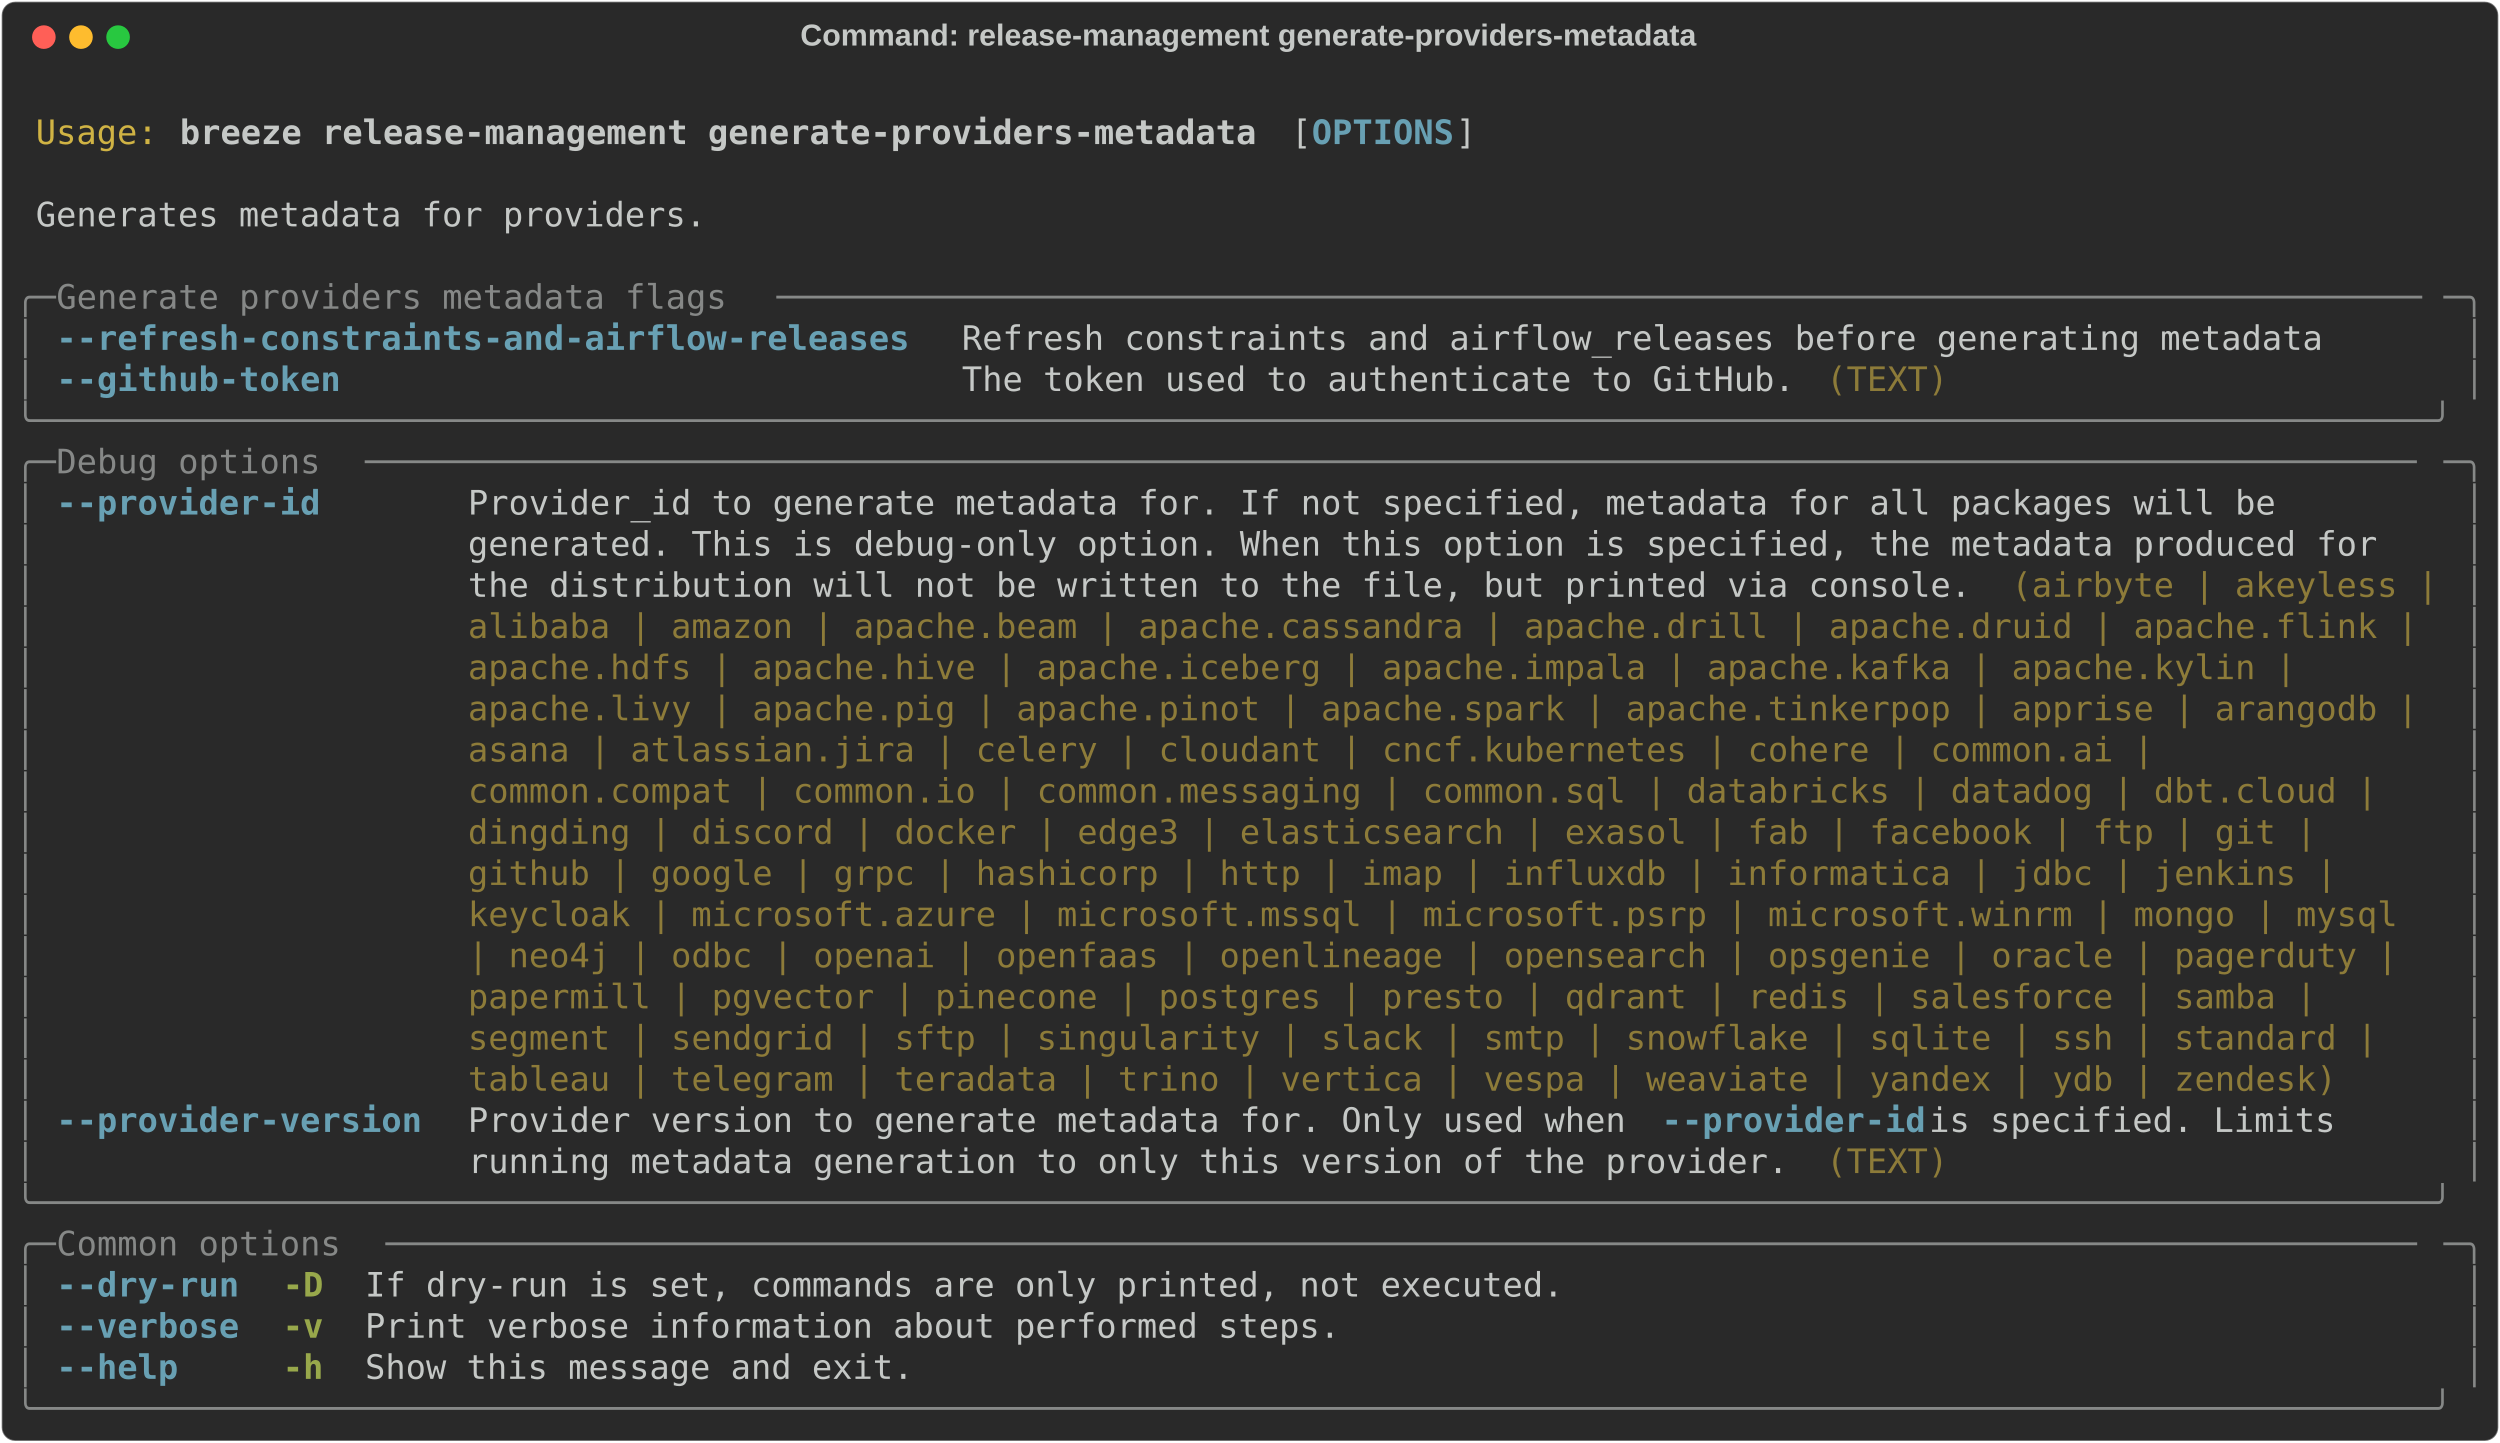
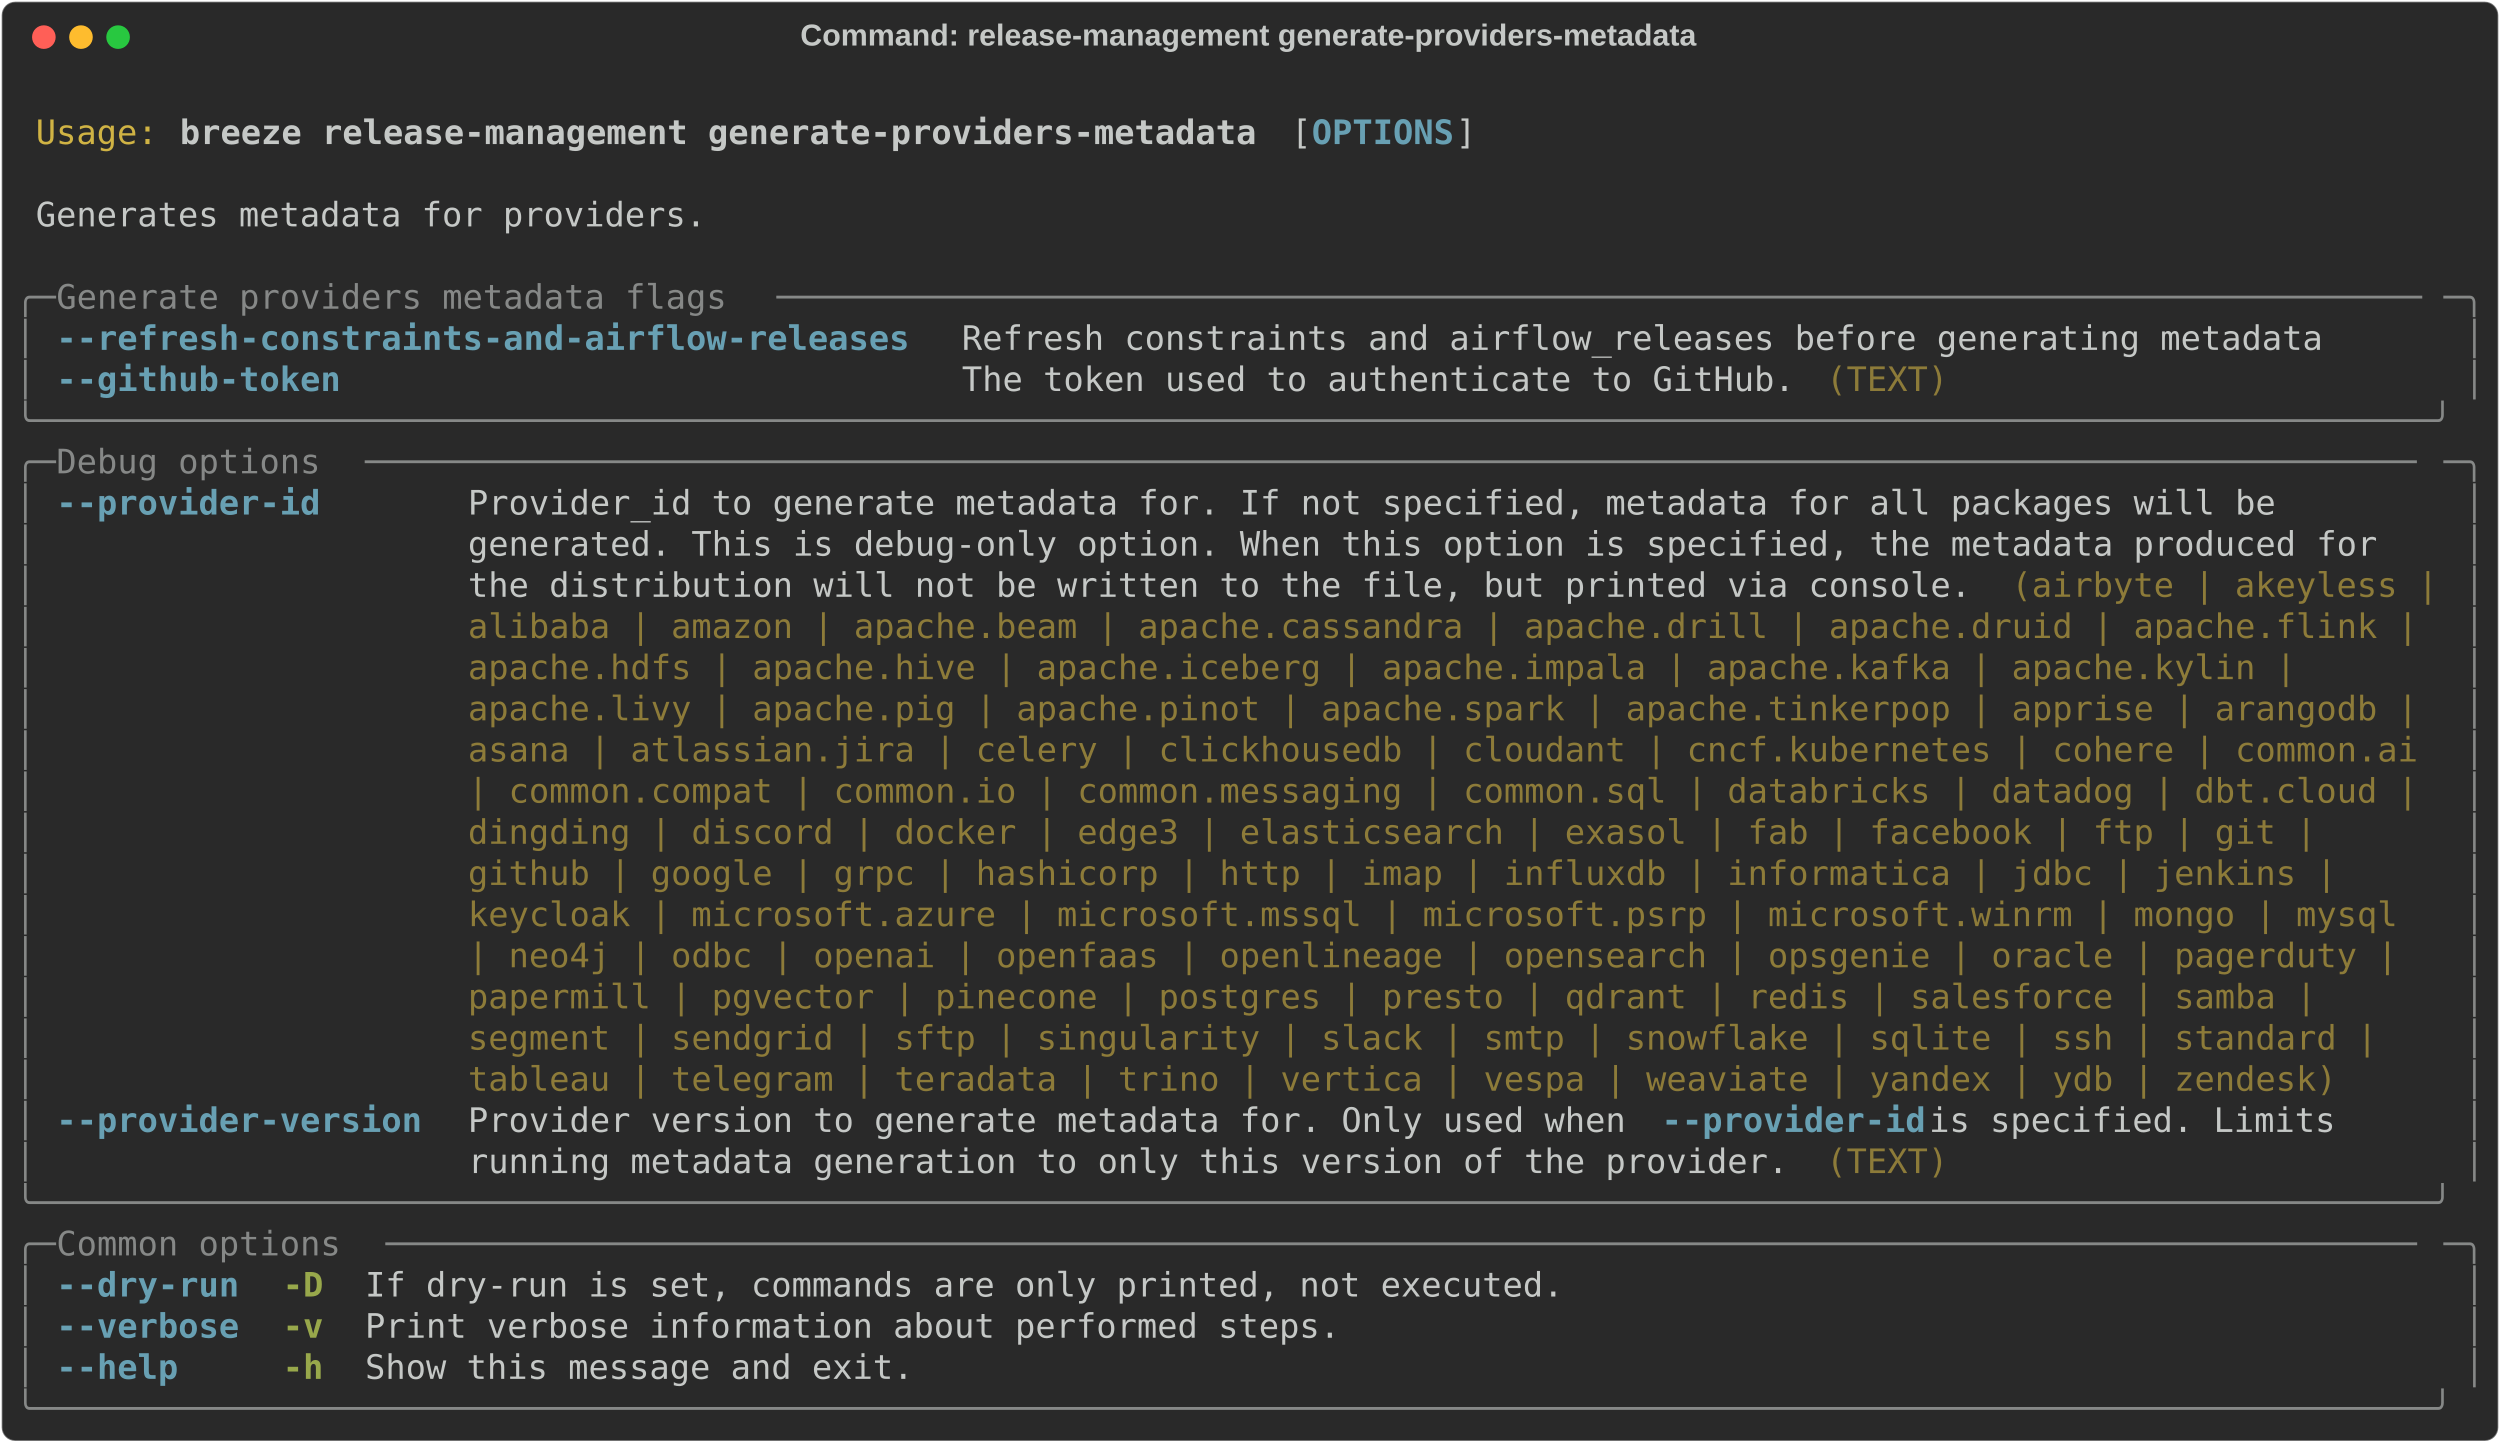
<svg xmlns="http://www.w3.org/2000/svg" class="rich-terminal" viewBox="0 0 1482 855.2">
  <style>

    @font-face {
        font-family: "Fira Code";
        src: local("FiraCode-Regular"),
                url("https://cdnjs.cloudflare.com/ajax/libs/firacode/6.2.0/woff2/FiraCode-Regular.woff2") format("woff2"),
                url("https://cdnjs.cloudflare.com/ajax/libs/firacode/6.2.0/woff/FiraCode-Regular.woff") format("woff");
        font-style: normal;
        font-weight: 400;
    }
    @font-face {
        font-family: "Fira Code";
        src: local("FiraCode-Bold"),
                url("https://cdnjs.cloudflare.com/ajax/libs/firacode/6.2.0/woff2/FiraCode-Bold.woff2") format("woff2"),
                url("https://cdnjs.cloudflare.com/ajax/libs/firacode/6.2.0/woff/FiraCode-Bold.woff") format("woff");
        font-style: bold;
        font-weight: 700;
    }

    .breeze-release-management-generate-providers-metadata-matrix {
        font-family: Fira Code, monospace;
        font-size: 20px;
        line-height: 24.4px;
        font-variant-east-asian: full-width;
    }

    .breeze-release-management-generate-providers-metadata-title {
        font-size: 18px;
        font-weight: bold;
        font-family: arial;
    }

    .breeze-release-management-generate-providers-metadata-r1 { fill: #c5c8c6 }
.breeze-release-management-generate-providers-metadata-r2 { fill: #d0b344 }
.breeze-release-management-generate-providers-metadata-r3 { fill: #c5c8c6;font-weight: bold }
.breeze-release-management-generate-providers-metadata-r4 { fill: #68a0b3;font-weight: bold }
.breeze-release-management-generate-providers-metadata-r5 { fill: #868887 }
.breeze-release-management-generate-providers-metadata-r6 { fill: #8d7b39 }
.breeze-release-management-generate-providers-metadata-r7 { fill: #98a84b;font-weight: bold }
    </style>
  <defs>
    <clipPath id="breeze-release-management-generate-providers-metadata-clip-terminal">
      <rect x="0" y="0" width="1463.0" height="804.2" />
    </clipPath>
    <clipPath id="breeze-release-management-generate-providers-metadata-line-0">
      <rect x="0" y="1.5" width="1464" height="24.65" />
    </clipPath>
    <clipPath id="breeze-release-management-generate-providers-metadata-line-1">
      <rect x="0" y="25.9" width="1464" height="24.65" />
    </clipPath>
    <clipPath id="breeze-release-management-generate-providers-metadata-line-2">
      <rect x="0" y="50.3" width="1464" height="24.65" />
    </clipPath>
    <clipPath id="breeze-release-management-generate-providers-metadata-line-3">
      <rect x="0" y="74.7" width="1464" height="24.65" />
    </clipPath>
    <clipPath id="breeze-release-management-generate-providers-metadata-line-4">
      <rect x="0" y="99.1" width="1464" height="24.65" />
    </clipPath>
    <clipPath id="breeze-release-management-generate-providers-metadata-line-5">
      <rect x="0" y="123.5" width="1464" height="24.65" />
    </clipPath>
    <clipPath id="breeze-release-management-generate-providers-metadata-line-6">
      <rect x="0" y="147.9" width="1464" height="24.65" />
    </clipPath>
    <clipPath id="breeze-release-management-generate-providers-metadata-line-7">
      <rect x="0" y="172.3" width="1464" height="24.65" />
    </clipPath>
    <clipPath id="breeze-release-management-generate-providers-metadata-line-8">
      <rect x="0" y="196.7" width="1464" height="24.65" />
    </clipPath>
    <clipPath id="breeze-release-management-generate-providers-metadata-line-9">
      <rect x="0" y="221.1" width="1464" height="24.65" />
    </clipPath>
    <clipPath id="breeze-release-management-generate-providers-metadata-line-10">
      <rect x="0" y="245.5" width="1464" height="24.65" />
    </clipPath>
    <clipPath id="breeze-release-management-generate-providers-metadata-line-11">
      <rect x="0" y="269.9" width="1464" height="24.65" />
    </clipPath>
    <clipPath id="breeze-release-management-generate-providers-metadata-line-12">
      <rect x="0" y="294.3" width="1464" height="24.65" />
    </clipPath>
    <clipPath id="breeze-release-management-generate-providers-metadata-line-13">
      <rect x="0" y="318.7" width="1464" height="24.65" />
    </clipPath>
    <clipPath id="breeze-release-management-generate-providers-metadata-line-14">
      <rect x="0" y="343.1" width="1464" height="24.65" />
    </clipPath>
    <clipPath id="breeze-release-management-generate-providers-metadata-line-15">
      <rect x="0" y="367.5" width="1464" height="24.65" />
    </clipPath>
    <clipPath id="breeze-release-management-generate-providers-metadata-line-16">
      <rect x="0" y="391.9" width="1464" height="24.65" />
    </clipPath>
    <clipPath id="breeze-release-management-generate-providers-metadata-line-17">
      <rect x="0" y="416.3" width="1464" height="24.65" />
    </clipPath>
    <clipPath id="breeze-release-management-generate-providers-metadata-line-18">
      <rect x="0" y="440.7" width="1464" height="24.65" />
    </clipPath>
    <clipPath id="breeze-release-management-generate-providers-metadata-line-19">
      <rect x="0" y="465.1" width="1464" height="24.65" />
    </clipPath>
    <clipPath id="breeze-release-management-generate-providers-metadata-line-20">
      <rect x="0" y="489.5" width="1464" height="24.65" />
    </clipPath>
    <clipPath id="breeze-release-management-generate-providers-metadata-line-21">
      <rect x="0" y="513.9" width="1464" height="24.65" />
    </clipPath>
    <clipPath id="breeze-release-management-generate-providers-metadata-line-22">
      <rect x="0" y="538.3" width="1464" height="24.65" />
    </clipPath>
    <clipPath id="breeze-release-management-generate-providers-metadata-line-23">
      <rect x="0" y="562.7" width="1464" height="24.65" />
    </clipPath>
    <clipPath id="breeze-release-management-generate-providers-metadata-line-24">
      <rect x="0" y="587.1" width="1464" height="24.65" />
    </clipPath>
    <clipPath id="breeze-release-management-generate-providers-metadata-line-25">
      <rect x="0" y="611.5" width="1464" height="24.65" />
    </clipPath>
    <clipPath id="breeze-release-management-generate-providers-metadata-line-26">
      <rect x="0" y="635.9" width="1464" height="24.65" />
    </clipPath>
    <clipPath id="breeze-release-management-generate-providers-metadata-line-27">
      <rect x="0" y="660.3" width="1464" height="24.65" />
    </clipPath>
    <clipPath id="breeze-release-management-generate-providers-metadata-line-28">
      <rect x="0" y="684.7" width="1464" height="24.65" />
    </clipPath>
    <clipPath id="breeze-release-management-generate-providers-metadata-line-29">
      <rect x="0" y="709.1" width="1464" height="24.65" />
    </clipPath>
    <clipPath id="breeze-release-management-generate-providers-metadata-line-30">
      <rect x="0" y="733.5" width="1464" height="24.65" />
    </clipPath>
    <clipPath id="breeze-release-management-generate-providers-metadata-line-31">
      <rect x="0" y="757.9" width="1464" height="24.65" />
    </clipPath>
  </defs>
  <rect fill="#292929" stroke="rgba(255,255,255,0.35)" stroke-width="1" x="1" y="1" width="1480" height="853.2" rx="8" />
  <text class="breeze-release-management-generate-providers-metadata-title" fill="#c5c8c6" text-anchor="middle" x="740" y="27">Command: release-management generate-providers-metadata</text>
  <g transform="translate(26,22)">
    <circle cx="0" cy="0" r="7" fill="#ff5f57" />
    <circle cx="22" cy="0" r="7" fill="#febc2e" />
    <circle cx="44" cy="0" r="7" fill="#28c840" />
  </g>
  <g transform="translate(9, 41)" clip-path="url(#breeze-release-management-generate-providers-metadata-clip-terminal)">
    <g class="breeze-release-management-generate-providers-metadata-matrix">
      <text class="breeze-release-management-generate-providers-metadata-r1" x="1464" y="20" textLength="12.2" clip-path="url(#breeze-release-management-generate-providers-metadata-line-0)">
</text>
      <text class="breeze-release-management-generate-providers-metadata-r2" x="12.2" y="44.4" textLength="73.2" clip-path="url(#breeze-release-management-generate-providers-metadata-line-1)">Usage:</text>
      <text class="breeze-release-management-generate-providers-metadata-r3" x="97.6" y="44.4" textLength="646.6" clip-path="url(#breeze-release-management-generate-providers-metadata-line-1)">breeze release-management generate-providers-metadata</text>
      <text class="breeze-release-management-generate-providers-metadata-r1" x="756.4" y="44.4" textLength="12.2" clip-path="url(#breeze-release-management-generate-providers-metadata-line-1)">[</text>
      <text class="breeze-release-management-generate-providers-metadata-r4" x="768.6" y="44.4" textLength="85.4" clip-path="url(#breeze-release-management-generate-providers-metadata-line-1)">OPTIONS</text>
      <text class="breeze-release-management-generate-providers-metadata-r1" x="854" y="44.4" textLength="12.2" clip-path="url(#breeze-release-management-generate-providers-metadata-line-1)">]</text>
      <text class="breeze-release-management-generate-providers-metadata-r1" x="1464" y="44.4" textLength="12.2" clip-path="url(#breeze-release-management-generate-providers-metadata-line-1)">
</text>
      <text class="breeze-release-management-generate-providers-metadata-r1" x="1464" y="68.8" textLength="12.2" clip-path="url(#breeze-release-management-generate-providers-metadata-line-2)">
</text>
      <text class="breeze-release-management-generate-providers-metadata-r1" x="12.2" y="93.2" textLength="402.6" clip-path="url(#breeze-release-management-generate-providers-metadata-line-3)">Generates metadata for providers.</text>
      <text class="breeze-release-management-generate-providers-metadata-r1" x="1464" y="93.2" textLength="12.2" clip-path="url(#breeze-release-management-generate-providers-metadata-line-3)">
</text>
      <text class="breeze-release-management-generate-providers-metadata-r1" x="1464" y="117.6" textLength="12.2" clip-path="url(#breeze-release-management-generate-providers-metadata-line-4)">
</text>
      <text class="breeze-release-management-generate-providers-metadata-r5" x="0" y="142" textLength="24.4" clip-path="url(#breeze-release-management-generate-providers-metadata-line-5)">╭─</text>
      <text class="breeze-release-management-generate-providers-metadata-r5" x="24.4" y="142" textLength="427" clip-path="url(#breeze-release-management-generate-providers-metadata-line-5)"> Generate providers metadata flags </text>
      <text class="breeze-release-management-generate-providers-metadata-r5" x="451.4" y="142" textLength="988.2" clip-path="url(#breeze-release-management-generate-providers-metadata-line-5)">─────────────────────────────────────────────────────────────────────────────────</text>
      <text class="breeze-release-management-generate-providers-metadata-r5" x="1439.6" y="142" textLength="24.4" clip-path="url(#breeze-release-management-generate-providers-metadata-line-5)">─╮</text>
      <text class="breeze-release-management-generate-providers-metadata-r1" x="1464" y="142" textLength="12.2" clip-path="url(#breeze-release-management-generate-providers-metadata-line-5)">
</text>
      <text class="breeze-release-management-generate-providers-metadata-r5" x="0" y="166.4" textLength="12.2" clip-path="url(#breeze-release-management-generate-providers-metadata-line-6)">│</text>
      <text class="breeze-release-management-generate-providers-metadata-r4" x="24.4" y="166.4" textLength="512.4" clip-path="url(#breeze-release-management-generate-providers-metadata-line-6)">--refresh-constraints-and-airflow-releases</text>
      <text class="breeze-release-management-generate-providers-metadata-r1" x="561.2" y="166.4" textLength="817.4" clip-path="url(#breeze-release-management-generate-providers-metadata-line-6)">Refresh constraints and airflow_releases before generating metadata</text>
      <text class="breeze-release-management-generate-providers-metadata-r5" x="1451.8" y="166.4" textLength="12.2" clip-path="url(#breeze-release-management-generate-providers-metadata-line-6)">│</text>
      <text class="breeze-release-management-generate-providers-metadata-r1" x="1464" y="166.4" textLength="12.2" clip-path="url(#breeze-release-management-generate-providers-metadata-line-6)">
</text>
      <text class="breeze-release-management-generate-providers-metadata-r5" x="0" y="190.8" textLength="12.2" clip-path="url(#breeze-release-management-generate-providers-metadata-line-7)">│</text>
      <text class="breeze-release-management-generate-providers-metadata-r4" x="24.4" y="190.8" textLength="512.4" clip-path="url(#breeze-release-management-generate-providers-metadata-line-7)">--github-token                            </text>
      <text class="breeze-release-management-generate-providers-metadata-r1" x="561.2" y="190.8" textLength="512.4" clip-path="url(#breeze-release-management-generate-providers-metadata-line-7)">The token used to authenticate to GitHub. </text>
      <text class="breeze-release-management-generate-providers-metadata-r6" x="1073.6" y="190.8" textLength="73.2" clip-path="url(#breeze-release-management-generate-providers-metadata-line-7)">(TEXT)</text>
      <text class="breeze-release-management-generate-providers-metadata-r5" x="1451.8" y="190.8" textLength="12.2" clip-path="url(#breeze-release-management-generate-providers-metadata-line-7)">│</text>
      <text class="breeze-release-management-generate-providers-metadata-r1" x="1464" y="190.8" textLength="12.2" clip-path="url(#breeze-release-management-generate-providers-metadata-line-7)">
</text>
      <text class="breeze-release-management-generate-providers-metadata-r5" x="0" y="215.2" textLength="1464" clip-path="url(#breeze-release-management-generate-providers-metadata-line-8)">╰──────────────────────────────────────────────────────────────────────────────────────────────────────────────────────╯</text>
      <text class="breeze-release-management-generate-providers-metadata-r1" x="1464" y="215.2" textLength="12.2" clip-path="url(#breeze-release-management-generate-providers-metadata-line-8)">
</text>
      <text class="breeze-release-management-generate-providers-metadata-r5" x="0" y="239.6" textLength="24.4" clip-path="url(#breeze-release-management-generate-providers-metadata-line-9)">╭─</text>
      <text class="breeze-release-management-generate-providers-metadata-r5" x="24.4" y="239.6" textLength="183" clip-path="url(#breeze-release-management-generate-providers-metadata-line-9)"> Debug options </text>
      <text class="breeze-release-management-generate-providers-metadata-r5" x="207.4" y="239.6" textLength="1232.2" clip-path="url(#breeze-release-management-generate-providers-metadata-line-9)">─────────────────────────────────────────────────────────────────────────────────────────────────────</text>
      <text class="breeze-release-management-generate-providers-metadata-r5" x="1439.6" y="239.6" textLength="24.4" clip-path="url(#breeze-release-management-generate-providers-metadata-line-9)">─╮</text>
      <text class="breeze-release-management-generate-providers-metadata-r1" x="1464" y="239.6" textLength="12.2" clip-path="url(#breeze-release-management-generate-providers-metadata-line-9)">
</text>
      <text class="breeze-release-management-generate-providers-metadata-r5" x="0" y="264" textLength="12.2" clip-path="url(#breeze-release-management-generate-providers-metadata-line-10)">│</text>
      <text class="breeze-release-management-generate-providers-metadata-r4" x="24.4" y="264" textLength="219.6" clip-path="url(#breeze-release-management-generate-providers-metadata-line-10)">--provider-id     </text>
      <text class="breeze-release-management-generate-providers-metadata-r1" x="268.4" y="264" textLength="1171.2" clip-path="url(#breeze-release-management-generate-providers-metadata-line-10)">Provider_id to generate metadata for. If not specified, metadata for all packages will be       </text>
      <text class="breeze-release-management-generate-providers-metadata-r5" x="1451.8" y="264" textLength="12.2" clip-path="url(#breeze-release-management-generate-providers-metadata-line-10)">│</text>
      <text class="breeze-release-management-generate-providers-metadata-r1" x="1464" y="264" textLength="12.2" clip-path="url(#breeze-release-management-generate-providers-metadata-line-10)">
</text>
      <text class="breeze-release-management-generate-providers-metadata-r5" x="0" y="288.4" textLength="12.2" clip-path="url(#breeze-release-management-generate-providers-metadata-line-11)">│</text>
      <text class="breeze-release-management-generate-providers-metadata-r1" x="268.4" y="288.4" textLength="1171.2" clip-path="url(#breeze-release-management-generate-providers-metadata-line-11)">generated. This is debug-only option. When this option is specified, the metadata produced for  </text>
      <text class="breeze-release-management-generate-providers-metadata-r5" x="1451.8" y="288.4" textLength="12.2" clip-path="url(#breeze-release-management-generate-providers-metadata-line-11)">│</text>
      <text class="breeze-release-management-generate-providers-metadata-r1" x="1464" y="288.4" textLength="12.2" clip-path="url(#breeze-release-management-generate-providers-metadata-line-11)">
</text>
      <text class="breeze-release-management-generate-providers-metadata-r5" x="0" y="312.8" textLength="12.2" clip-path="url(#breeze-release-management-generate-providers-metadata-line-12)">│</text>
      <text class="breeze-release-management-generate-providers-metadata-r1" x="268.4" y="312.8" textLength="915" clip-path="url(#breeze-release-management-generate-providers-metadata-line-12)">the distribution will not be written to the file, but printed via console. </text>
      <text class="breeze-release-management-generate-providers-metadata-r6" x="1183.4" y="312.8" textLength="256.2" clip-path="url(#breeze-release-management-generate-providers-metadata-line-12)">(airbyte | akeyless |</text>
      <text class="breeze-release-management-generate-providers-metadata-r5" x="1451.8" y="312.8" textLength="12.2" clip-path="url(#breeze-release-management-generate-providers-metadata-line-12)">│</text>
      <text class="breeze-release-management-generate-providers-metadata-r1" x="1464" y="312.8" textLength="12.2" clip-path="url(#breeze-release-management-generate-providers-metadata-line-12)">
</text>
      <text class="breeze-release-management-generate-providers-metadata-r5" x="0" y="337.2" textLength="12.2" clip-path="url(#breeze-release-management-generate-providers-metadata-line-13)">│</text>
      <text class="breeze-release-management-generate-providers-metadata-r6" x="268.4" y="337.2" textLength="1171.2" clip-path="url(#breeze-release-management-generate-providers-metadata-line-13)">alibaba | amazon | apache.beam | apache.cassandra | apache.drill | apache.druid | apache.flink |</text>
      <text class="breeze-release-management-generate-providers-metadata-r5" x="1451.8" y="337.2" textLength="12.2" clip-path="url(#breeze-release-management-generate-providers-metadata-line-13)">│</text>
      <text class="breeze-release-management-generate-providers-metadata-r1" x="1464" y="337.2" textLength="12.2" clip-path="url(#breeze-release-management-generate-providers-metadata-line-13)">
</text>
      <text class="breeze-release-management-generate-providers-metadata-r5" x="0" y="361.6" textLength="12.2" clip-path="url(#breeze-release-management-generate-providers-metadata-line-14)">│</text>
      <text class="breeze-release-management-generate-providers-metadata-r6" x="268.4" y="361.6" textLength="1110.2" clip-path="url(#breeze-release-management-generate-providers-metadata-line-14)">apache.hdfs | apache.hive | apache.iceberg | apache.impala | apache.kafka | apache.kylin | </text>
      <text class="breeze-release-management-generate-providers-metadata-r5" x="1451.8" y="361.6" textLength="12.2" clip-path="url(#breeze-release-management-generate-providers-metadata-line-14)">│</text>
      <text class="breeze-release-management-generate-providers-metadata-r1" x="1464" y="361.6" textLength="12.2" clip-path="url(#breeze-release-management-generate-providers-metadata-line-14)">
</text>
      <text class="breeze-release-management-generate-providers-metadata-r5" x="0" y="386" textLength="12.2" clip-path="url(#breeze-release-management-generate-providers-metadata-line-15)">│</text>
      <text class="breeze-release-management-generate-providers-metadata-r6" x="268.4" y="386" textLength="1171.2" clip-path="url(#breeze-release-management-generate-providers-metadata-line-15)">apache.livy | apache.pig | apache.pinot | apache.spark | apache.tinkerpop | apprise | arangodb |</text>
      <text class="breeze-release-management-generate-providers-metadata-r5" x="1451.8" y="386" textLength="12.2" clip-path="url(#breeze-release-management-generate-providers-metadata-line-15)">│</text>
      <text class="breeze-release-management-generate-providers-metadata-r1" x="1464" y="386" textLength="12.2" clip-path="url(#breeze-release-management-generate-providers-metadata-line-15)">
</text>
      <text class="breeze-release-management-generate-providers-metadata-r5" x="0" y="410.4" textLength="12.2" clip-path="url(#breeze-release-management-generate-providers-metadata-line-16)">│</text>
-       <text class="breeze-release-management-generate-providers-metadata-r6" x="268.4" y="410.4" textLength="1024.8" clip-path="url(#breeze-release-management-generate-providers-metadata-line-16)">asana | atlassian.jira | celery | cloudant | cncf.kubernetes | cohere | common.ai | </text>
+       <text class="breeze-release-management-generate-providers-metadata-r6" x="268.4" y="410.4" textLength="1171.2" clip-path="url(#breeze-release-management-generate-providers-metadata-line-16)">asana | atlassian.jira | celery | clickhousedb | cloudant | cncf.kubernetes | cohere | common.ai</text>
      <text class="breeze-release-management-generate-providers-metadata-r5" x="1451.8" y="410.4" textLength="12.2" clip-path="url(#breeze-release-management-generate-providers-metadata-line-16)">│</text>
      <text class="breeze-release-management-generate-providers-metadata-r1" x="1464" y="410.4" textLength="12.2" clip-path="url(#breeze-release-management-generate-providers-metadata-line-16)">
</text>
      <text class="breeze-release-management-generate-providers-metadata-r5" x="0" y="434.8" textLength="12.2" clip-path="url(#breeze-release-management-generate-providers-metadata-line-17)">│</text>
-       <text class="breeze-release-management-generate-providers-metadata-r6" x="268.4" y="434.8" textLength="1159" clip-path="url(#breeze-release-management-generate-providers-metadata-line-17)">common.compat | common.io | common.messaging | common.sql | databricks | datadog | dbt.cloud | </text>
+       <text class="breeze-release-management-generate-providers-metadata-r6" x="268.4" y="434.8" textLength="1171.2" clip-path="url(#breeze-release-management-generate-providers-metadata-line-17)">| common.compat | common.io | common.messaging | common.sql | databricks | datadog | dbt.cloud |</text>
      <text class="breeze-release-management-generate-providers-metadata-r5" x="1451.8" y="434.8" textLength="12.2" clip-path="url(#breeze-release-management-generate-providers-metadata-line-17)">│</text>
      <text class="breeze-release-management-generate-providers-metadata-r1" x="1464" y="434.8" textLength="12.2" clip-path="url(#breeze-release-management-generate-providers-metadata-line-17)">
</text>
      <text class="breeze-release-management-generate-providers-metadata-r5" x="0" y="459.2" textLength="12.2" clip-path="url(#breeze-release-management-generate-providers-metadata-line-18)">│</text>
      <text class="breeze-release-management-generate-providers-metadata-r6" x="268.4" y="459.2" textLength="1122.4" clip-path="url(#breeze-release-management-generate-providers-metadata-line-18)">dingding | discord | docker | edge3 | elasticsearch | exasol | fab | facebook | ftp | git | </text>
      <text class="breeze-release-management-generate-providers-metadata-r5" x="1451.8" y="459.2" textLength="12.2" clip-path="url(#breeze-release-management-generate-providers-metadata-line-18)">│</text>
      <text class="breeze-release-management-generate-providers-metadata-r1" x="1464" y="459.2" textLength="12.2" clip-path="url(#breeze-release-management-generate-providers-metadata-line-18)">
</text>
      <text class="breeze-release-management-generate-providers-metadata-r5" x="0" y="483.6" textLength="12.2" clip-path="url(#breeze-release-management-generate-providers-metadata-line-19)">│</text>
      <text class="breeze-release-management-generate-providers-metadata-r6" x="268.4" y="483.6" textLength="1134.6" clip-path="url(#breeze-release-management-generate-providers-metadata-line-19)">github | google | grpc | hashicorp | http | imap | influxdb | informatica | jdbc | jenkins | </text>
      <text class="breeze-release-management-generate-providers-metadata-r5" x="1451.8" y="483.6" textLength="12.2" clip-path="url(#breeze-release-management-generate-providers-metadata-line-19)">│</text>
      <text class="breeze-release-management-generate-providers-metadata-r1" x="1464" y="483.6" textLength="12.2" clip-path="url(#breeze-release-management-generate-providers-metadata-line-19)">
</text>
      <text class="breeze-release-management-generate-providers-metadata-r5" x="0" y="508" textLength="12.2" clip-path="url(#breeze-release-management-generate-providers-metadata-line-20)">│</text>
      <text class="breeze-release-management-generate-providers-metadata-r6" x="268.4" y="508" textLength="1171.2" clip-path="url(#breeze-release-management-generate-providers-metadata-line-20)">keycloak | microsoft.azure | microsoft.mssql | microsoft.psrp | microsoft.winrm | mongo | mysql </text>
      <text class="breeze-release-management-generate-providers-metadata-r5" x="1451.8" y="508" textLength="12.2" clip-path="url(#breeze-release-management-generate-providers-metadata-line-20)">│</text>
      <text class="breeze-release-management-generate-providers-metadata-r1" x="1464" y="508" textLength="12.2" clip-path="url(#breeze-release-management-generate-providers-metadata-line-20)">
</text>
      <text class="breeze-release-management-generate-providers-metadata-r5" x="0" y="532.4" textLength="12.2" clip-path="url(#breeze-release-management-generate-providers-metadata-line-21)">│</text>
      <text class="breeze-release-management-generate-providers-metadata-r6" x="268.4" y="532.4" textLength="1171.2" clip-path="url(#breeze-release-management-generate-providers-metadata-line-21)">| neo4j | odbc | openai | openfaas | openlineage | opensearch | opsgenie | oracle | pagerduty | </text>
      <text class="breeze-release-management-generate-providers-metadata-r5" x="1451.8" y="532.4" textLength="12.2" clip-path="url(#breeze-release-management-generate-providers-metadata-line-21)">│</text>
      <text class="breeze-release-management-generate-providers-metadata-r1" x="1464" y="532.4" textLength="12.2" clip-path="url(#breeze-release-management-generate-providers-metadata-line-21)">
</text>
      <text class="breeze-release-management-generate-providers-metadata-r5" x="0" y="556.8" textLength="12.2" clip-path="url(#breeze-release-management-generate-providers-metadata-line-22)">│</text>
      <text class="breeze-release-management-generate-providers-metadata-r6" x="268.4" y="556.8" textLength="1122.4" clip-path="url(#breeze-release-management-generate-providers-metadata-line-22)">papermill | pgvector | pinecone | postgres | presto | qdrant | redis | salesforce | samba | </text>
      <text class="breeze-release-management-generate-providers-metadata-r5" x="1451.8" y="556.8" textLength="12.2" clip-path="url(#breeze-release-management-generate-providers-metadata-line-22)">│</text>
      <text class="breeze-release-management-generate-providers-metadata-r1" x="1464" y="556.8" textLength="12.2" clip-path="url(#breeze-release-management-generate-providers-metadata-line-22)">
</text>
      <text class="breeze-release-management-generate-providers-metadata-r5" x="0" y="581.2" textLength="12.2" clip-path="url(#breeze-release-management-generate-providers-metadata-line-23)">│</text>
      <text class="breeze-release-management-generate-providers-metadata-r6" x="268.4" y="581.2" textLength="1159" clip-path="url(#breeze-release-management-generate-providers-metadata-line-23)">segment | sendgrid | sftp | singularity | slack | smtp | snowflake | sqlite | ssh | standard | </text>
      <text class="breeze-release-management-generate-providers-metadata-r5" x="1451.8" y="581.2" textLength="12.2" clip-path="url(#breeze-release-management-generate-providers-metadata-line-23)">│</text>
      <text class="breeze-release-management-generate-providers-metadata-r1" x="1464" y="581.2" textLength="12.2" clip-path="url(#breeze-release-management-generate-providers-metadata-line-23)">
</text>
      <text class="breeze-release-management-generate-providers-metadata-r5" x="0" y="605.6" textLength="12.2" clip-path="url(#breeze-release-management-generate-providers-metadata-line-24)">│</text>
      <text class="breeze-release-management-generate-providers-metadata-r6" x="268.4" y="605.6" textLength="1122.4" clip-path="url(#breeze-release-management-generate-providers-metadata-line-24)">tableau | telegram | teradata | trino | vertica | vespa | weaviate | yandex | ydb | zendesk)</text>
      <text class="breeze-release-management-generate-providers-metadata-r5" x="1451.8" y="605.6" textLength="12.2" clip-path="url(#breeze-release-management-generate-providers-metadata-line-24)">│</text>
      <text class="breeze-release-management-generate-providers-metadata-r1" x="1464" y="605.6" textLength="12.2" clip-path="url(#breeze-release-management-generate-providers-metadata-line-24)">
</text>
      <text class="breeze-release-management-generate-providers-metadata-r5" x="0" y="630" textLength="12.2" clip-path="url(#breeze-release-management-generate-providers-metadata-line-25)">│</text>
      <text class="breeze-release-management-generate-providers-metadata-r4" x="24.4" y="630" textLength="219.6" clip-path="url(#breeze-release-management-generate-providers-metadata-line-25)">--provider-version</text>
      <text class="breeze-release-management-generate-providers-metadata-r1" x="268.4" y="630" textLength="707.6" clip-path="url(#breeze-release-management-generate-providers-metadata-line-25)">Provider version to generate metadata for. Only used when </text>
      <text class="breeze-release-management-generate-providers-metadata-r4" x="976" y="630" textLength="158.6" clip-path="url(#breeze-release-management-generate-providers-metadata-line-25)">--provider-id</text>
      <text class="breeze-release-management-generate-providers-metadata-r1" x="1134.6" y="630" textLength="305" clip-path="url(#breeze-release-management-generate-providers-metadata-line-25)"> is specified. Limits    </text>
      <text class="breeze-release-management-generate-providers-metadata-r5" x="1451.8" y="630" textLength="12.2" clip-path="url(#breeze-release-management-generate-providers-metadata-line-25)">│</text>
      <text class="breeze-release-management-generate-providers-metadata-r1" x="1464" y="630" textLength="12.2" clip-path="url(#breeze-release-management-generate-providers-metadata-line-25)">
</text>
      <text class="breeze-release-management-generate-providers-metadata-r5" x="0" y="654.4" textLength="12.2" clip-path="url(#breeze-release-management-generate-providers-metadata-line-26)">│</text>
      <text class="breeze-release-management-generate-providers-metadata-r1" x="268.4" y="654.4" textLength="805.2" clip-path="url(#breeze-release-management-generate-providers-metadata-line-26)">running metadata generation to only this version of the provider. </text>
      <text class="breeze-release-management-generate-providers-metadata-r6" x="1073.6" y="654.4" textLength="73.2" clip-path="url(#breeze-release-management-generate-providers-metadata-line-26)">(TEXT)</text>
      <text class="breeze-release-management-generate-providers-metadata-r5" x="1451.8" y="654.4" textLength="12.2" clip-path="url(#breeze-release-management-generate-providers-metadata-line-26)">│</text>
      <text class="breeze-release-management-generate-providers-metadata-r1" x="1464" y="654.4" textLength="12.2" clip-path="url(#breeze-release-management-generate-providers-metadata-line-26)">
</text>
      <text class="breeze-release-management-generate-providers-metadata-r5" x="0" y="678.8" textLength="1464" clip-path="url(#breeze-release-management-generate-providers-metadata-line-27)">╰──────────────────────────────────────────────────────────────────────────────────────────────────────────────────────╯</text>
      <text class="breeze-release-management-generate-providers-metadata-r1" x="1464" y="678.8" textLength="12.2" clip-path="url(#breeze-release-management-generate-providers-metadata-line-27)">
</text>
      <text class="breeze-release-management-generate-providers-metadata-r5" x="0" y="703.2" textLength="24.4" clip-path="url(#breeze-release-management-generate-providers-metadata-line-28)">╭─</text>
      <text class="breeze-release-management-generate-providers-metadata-r5" x="24.4" y="703.2" textLength="195.2" clip-path="url(#breeze-release-management-generate-providers-metadata-line-28)"> Common options </text>
      <text class="breeze-release-management-generate-providers-metadata-r5" x="219.6" y="703.2" textLength="1220" clip-path="url(#breeze-release-management-generate-providers-metadata-line-28)">────────────────────────────────────────────────────────────────────────────────────────────────────</text>
      <text class="breeze-release-management-generate-providers-metadata-r5" x="1439.6" y="703.2" textLength="24.4" clip-path="url(#breeze-release-management-generate-providers-metadata-line-28)">─╮</text>
      <text class="breeze-release-management-generate-providers-metadata-r1" x="1464" y="703.2" textLength="12.2" clip-path="url(#breeze-release-management-generate-providers-metadata-line-28)">
</text>
      <text class="breeze-release-management-generate-providers-metadata-r5" x="0" y="727.6" textLength="12.2" clip-path="url(#breeze-release-management-generate-providers-metadata-line-29)">│</text>
      <text class="breeze-release-management-generate-providers-metadata-r4" x="24.4" y="727.6" textLength="109.8" clip-path="url(#breeze-release-management-generate-providers-metadata-line-29)">--dry-run</text>
      <text class="breeze-release-management-generate-providers-metadata-r7" x="158.6" y="727.6" textLength="24.4" clip-path="url(#breeze-release-management-generate-providers-metadata-line-29)">-D</text>
      <text class="breeze-release-management-generate-providers-metadata-r1" x="207.4" y="727.6" textLength="719.8" clip-path="url(#breeze-release-management-generate-providers-metadata-line-29)">If dry-run is set, commands are only printed, not executed.</text>
      <text class="breeze-release-management-generate-providers-metadata-r5" x="1451.8" y="727.6" textLength="12.2" clip-path="url(#breeze-release-management-generate-providers-metadata-line-29)">│</text>
      <text class="breeze-release-management-generate-providers-metadata-r1" x="1464" y="727.6" textLength="12.2" clip-path="url(#breeze-release-management-generate-providers-metadata-line-29)">
</text>
      <text class="breeze-release-management-generate-providers-metadata-r5" x="0" y="752" textLength="12.2" clip-path="url(#breeze-release-management-generate-providers-metadata-line-30)">│</text>
      <text class="breeze-release-management-generate-providers-metadata-r4" x="24.4" y="752" textLength="109.8" clip-path="url(#breeze-release-management-generate-providers-metadata-line-30)">--verbose</text>
      <text class="breeze-release-management-generate-providers-metadata-r7" x="158.6" y="752" textLength="24.4" clip-path="url(#breeze-release-management-generate-providers-metadata-line-30)">-v</text>
      <text class="breeze-release-management-generate-providers-metadata-r1" x="207.4" y="752" textLength="585.6" clip-path="url(#breeze-release-management-generate-providers-metadata-line-30)">Print verbose information about performed steps.</text>
      <text class="breeze-release-management-generate-providers-metadata-r5" x="1451.8" y="752" textLength="12.2" clip-path="url(#breeze-release-management-generate-providers-metadata-line-30)">│</text>
      <text class="breeze-release-management-generate-providers-metadata-r1" x="1464" y="752" textLength="12.2" clip-path="url(#breeze-release-management-generate-providers-metadata-line-30)">
</text>
      <text class="breeze-release-management-generate-providers-metadata-r5" x="0" y="776.4" textLength="12.2" clip-path="url(#breeze-release-management-generate-providers-metadata-line-31)">│</text>
      <text class="breeze-release-management-generate-providers-metadata-r4" x="24.4" y="776.4" textLength="109.8" clip-path="url(#breeze-release-management-generate-providers-metadata-line-31)">--help   </text>
      <text class="breeze-release-management-generate-providers-metadata-r7" x="158.6" y="776.4" textLength="24.4" clip-path="url(#breeze-release-management-generate-providers-metadata-line-31)">-h</text>
      <text class="breeze-release-management-generate-providers-metadata-r1" x="207.4" y="776.4" textLength="329.4" clip-path="url(#breeze-release-management-generate-providers-metadata-line-31)">Show this message and exit.</text>
      <text class="breeze-release-management-generate-providers-metadata-r5" x="1451.8" y="776.4" textLength="12.2" clip-path="url(#breeze-release-management-generate-providers-metadata-line-31)">│</text>
      <text class="breeze-release-management-generate-providers-metadata-r1" x="1464" y="776.4" textLength="12.2" clip-path="url(#breeze-release-management-generate-providers-metadata-line-31)">
</text>
      <text class="breeze-release-management-generate-providers-metadata-r5" x="0" y="800.8" textLength="1464" clip-path="url(#breeze-release-management-generate-providers-metadata-line-32)">╰──────────────────────────────────────────────────────────────────────────────────────────────────────────────────────╯</text>
      <text class="breeze-release-management-generate-providers-metadata-r1" x="1464" y="800.8" textLength="12.2" clip-path="url(#breeze-release-management-generate-providers-metadata-line-32)">
</text>
    </g>
  </g>
</svg>
